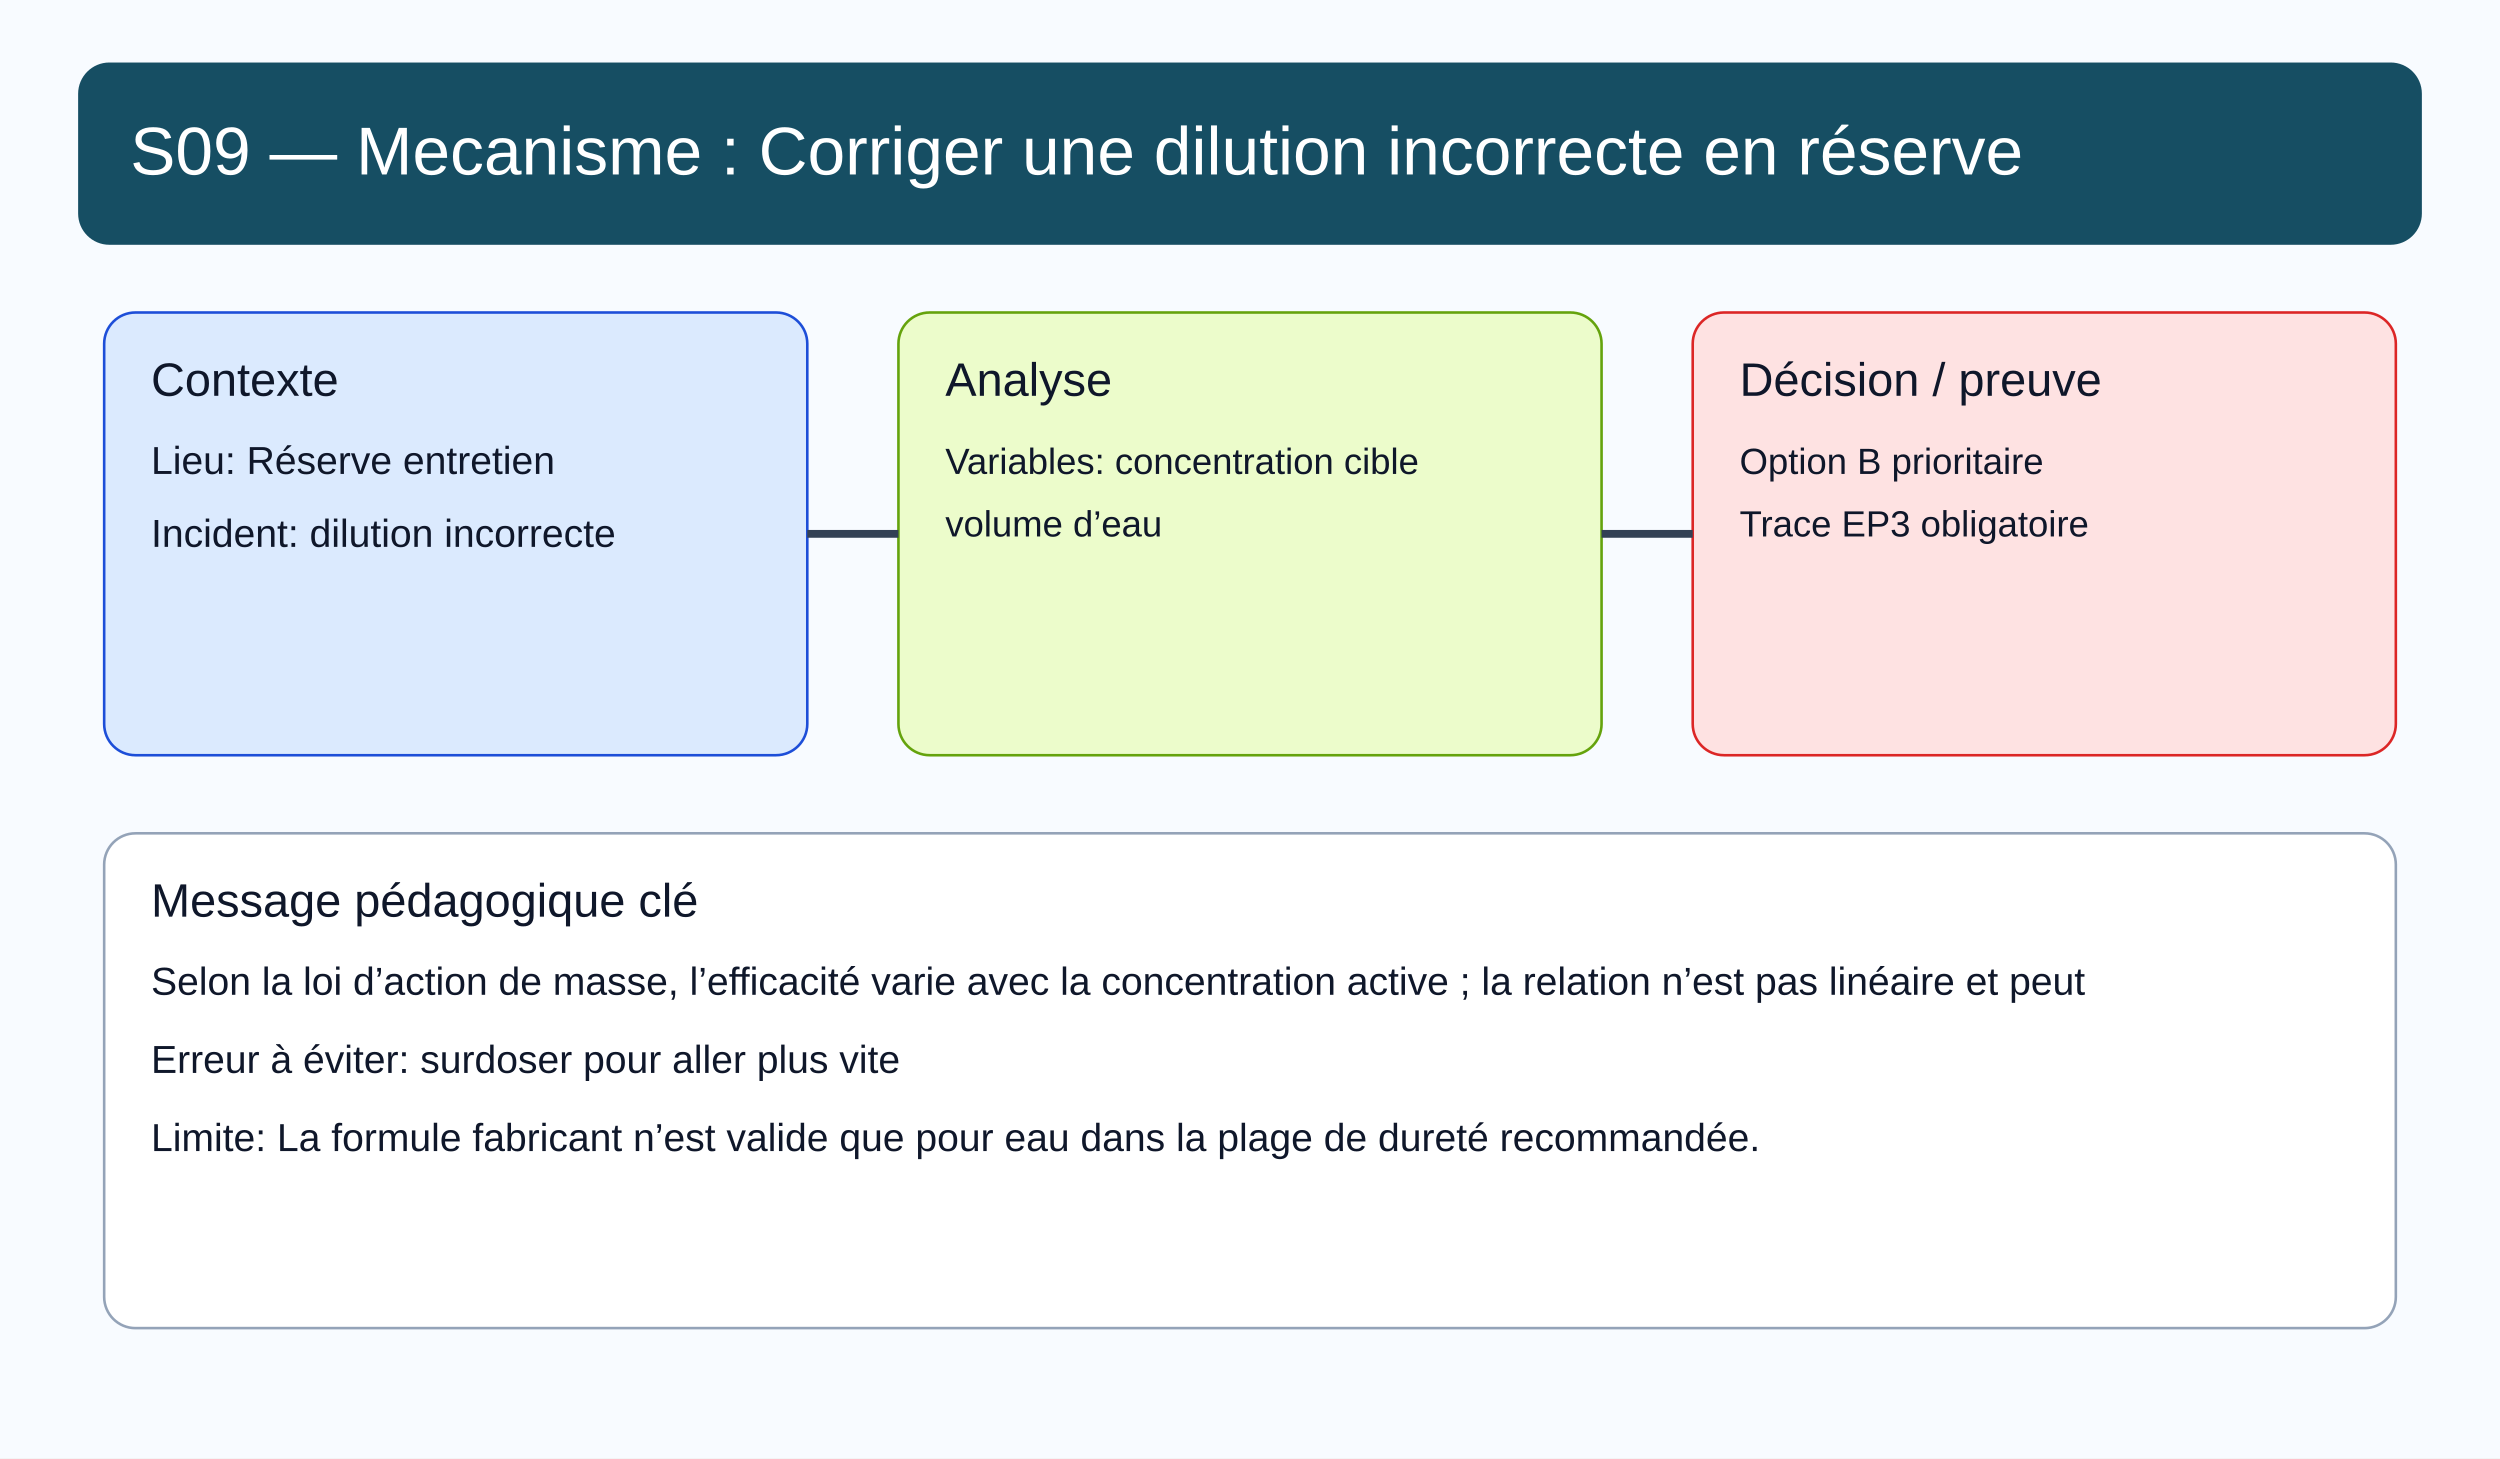
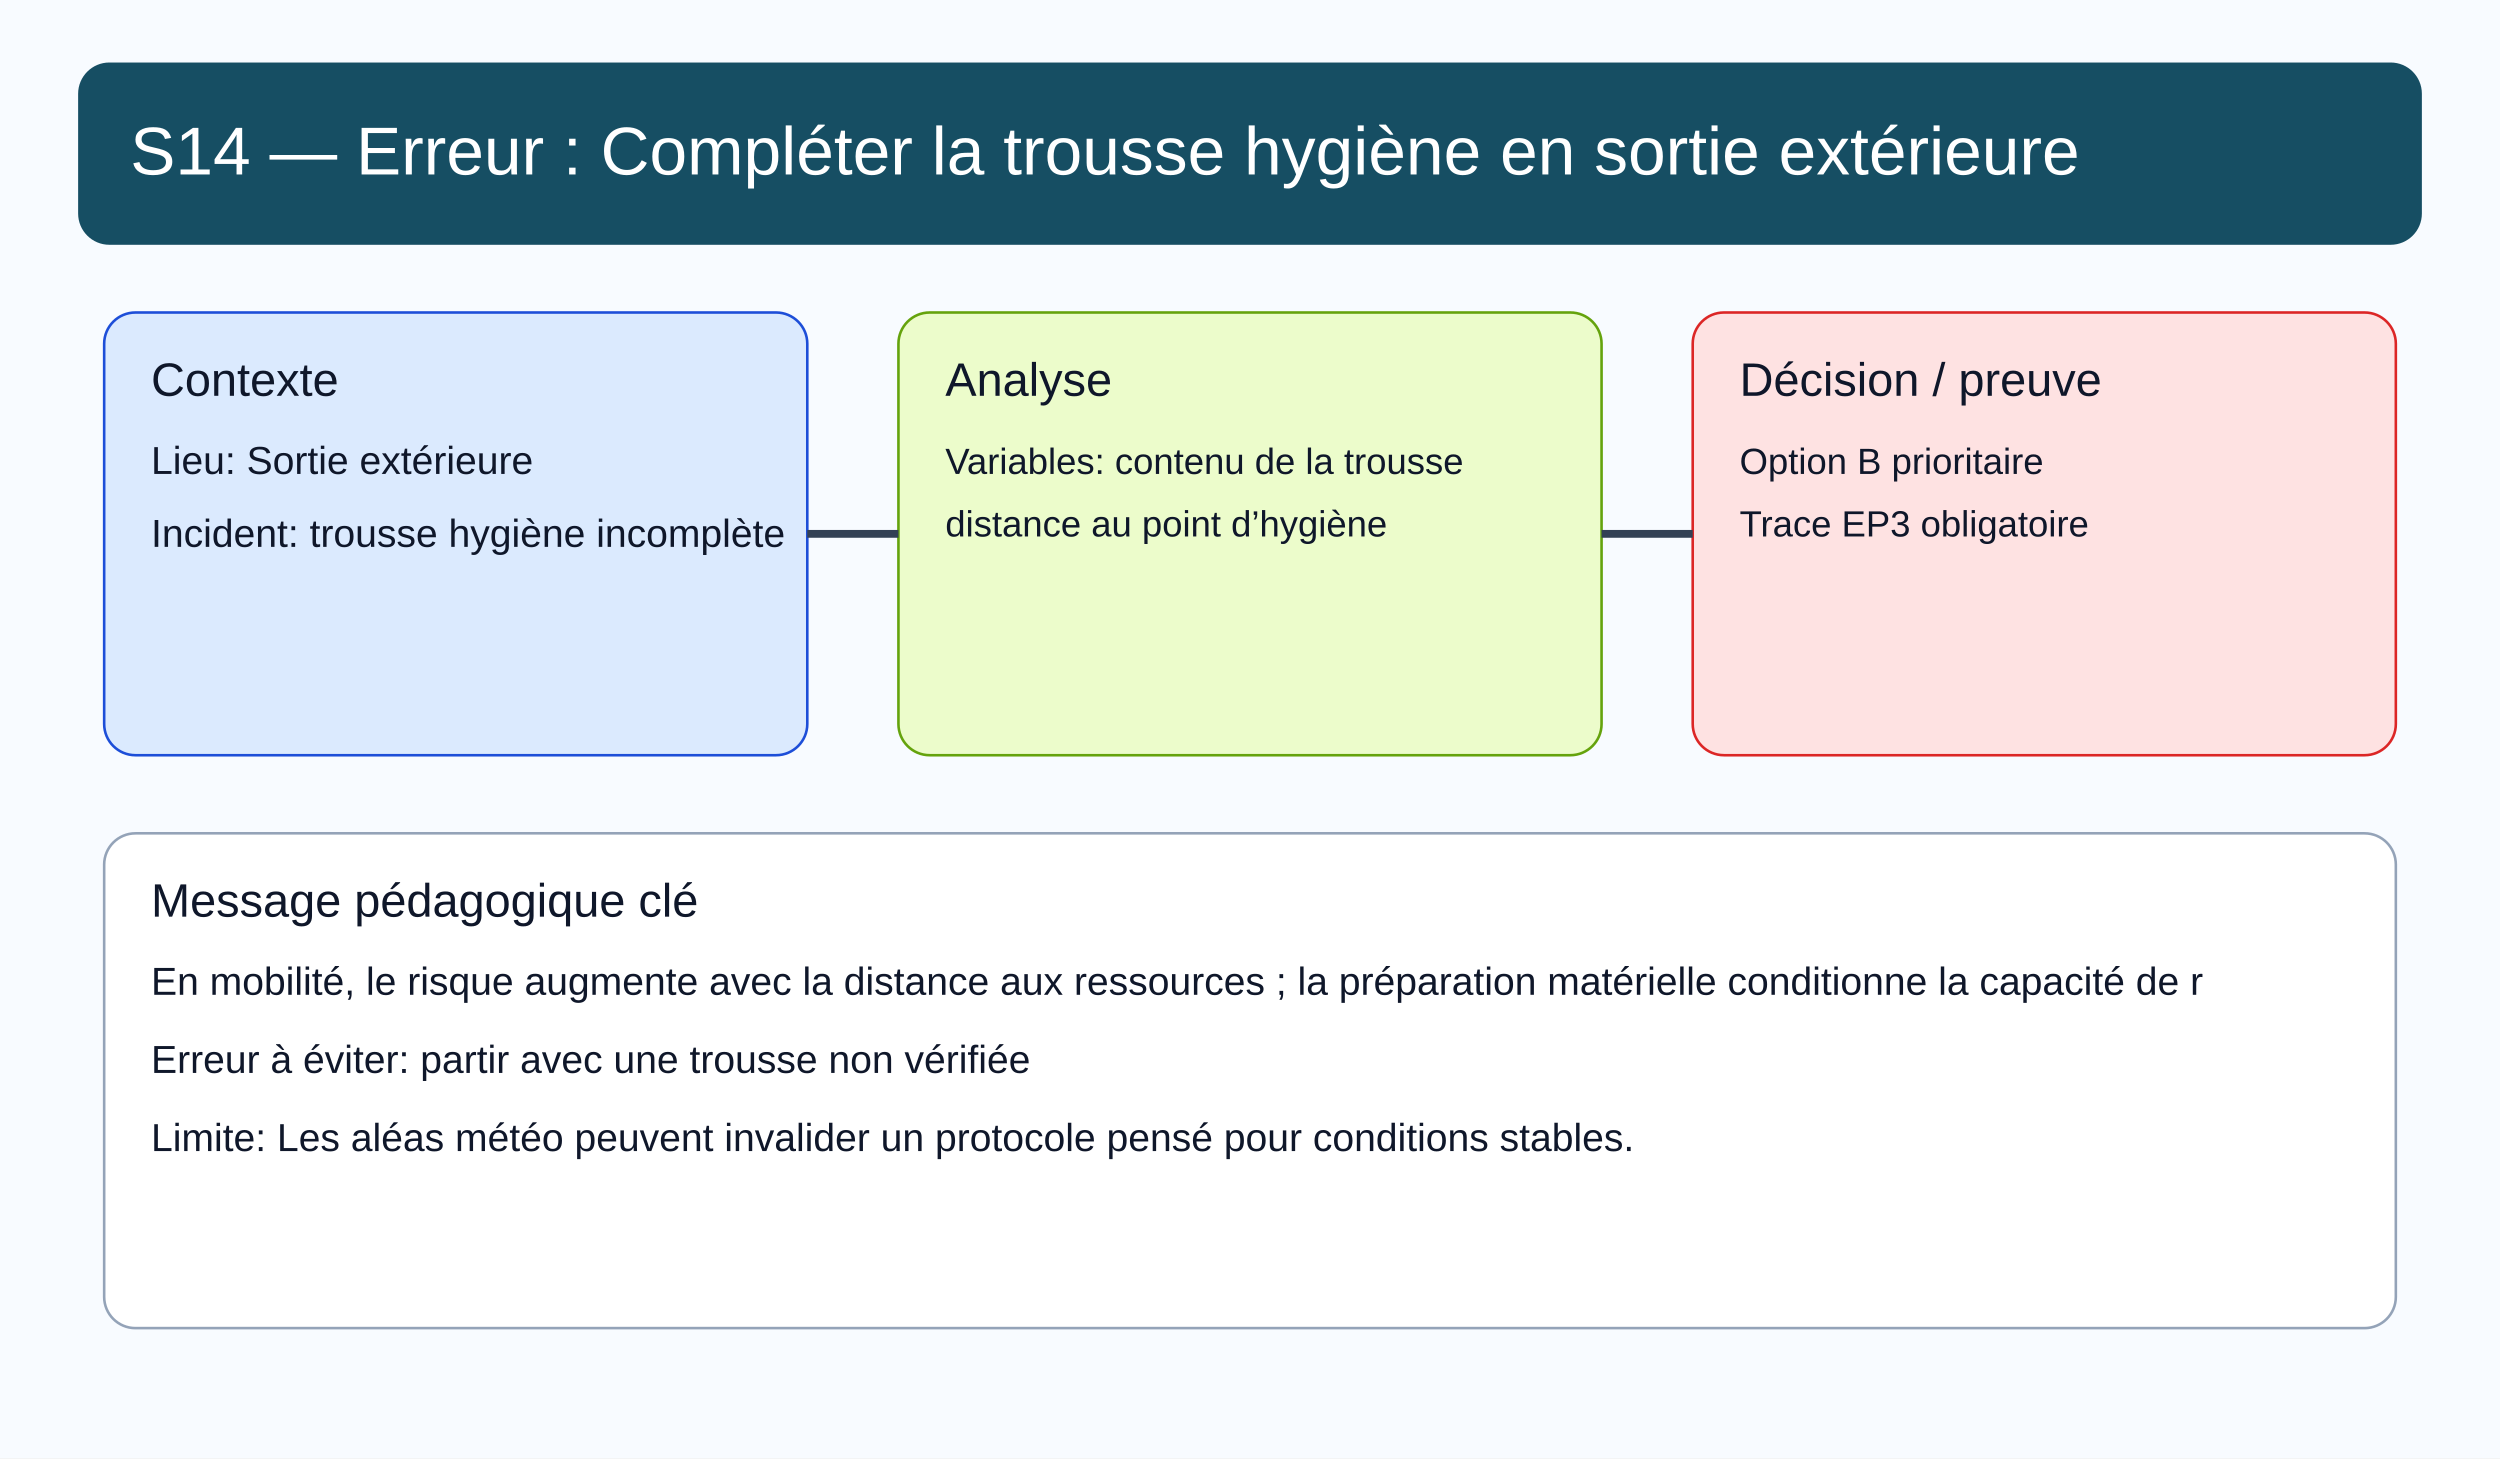
<svg xmlns="http://www.w3.org/2000/svg" width="960" height="560" viewBox="0 0 960 560">
  <rect width="960" height="560" fill="#f8fbff" />
  <rect x="30" y="24" width="900" height="70" rx="12" fill="#164e63" />
-   <text x="50" y="67" font-size="26" fill="#fff" font-family="Arial">S09 — Mecanisme : Corriger une dilution incorrecte en réserve</text>
+   <text x="50" y="67" font-size="26" fill="#fff" font-family="Arial">S14 — Erreur : Compléter la trousse hygiène en sortie extérieure</text>
  <rect x="40" y="120" width="270" height="170" rx="12" fill="#dbeafe" stroke="#1d4ed8" />
  <text x="58" y="152" font-size="18" fill="#0f172a" font-family="Arial">Contexte</text>
-   <text x="58" y="182" font-size="15" fill="#0f172a" font-family="Arial">Lieu: Réserve entretien</text>
-   <text x="58" y="210" font-size="15" fill="#0f172a" font-family="Arial">Incident: dilution incorrecte</text>
+   <text x="58" y="182" font-size="15" fill="#0f172a" font-family="Arial">Lieu: Sortie extérieure</text>
+   <text x="58" y="210" font-size="15" fill="#0f172a" font-family="Arial">Incident: trousse hygiène incomplète</text>
  <rect x="345" y="120" width="270" height="170" rx="12" fill="#ecfccb" stroke="#65a30d" />
  <text x="363" y="152" font-size="18" fill="#0f172a" font-family="Arial">Analyse</text>
-   <text x="363" y="182" font-size="14" fill="#0f172a" font-family="Arial">Variables: concentration cible</text>
-   <text x="363" y="206" font-size="14" fill="#0f172a" font-family="Arial">volume d’eau</text>
+   <text x="363" y="182" font-size="14" fill="#0f172a" font-family="Arial">Variables: contenu de la trousse</text>
+   <text x="363" y="206" font-size="14" fill="#0f172a" font-family="Arial">distance au point d’hygiène</text>
  <rect x="650" y="120" width="270" height="170" rx="12" fill="#fee2e2" stroke="#dc2626" />
  <text x="668" y="152" font-size="18" fill="#0f172a" font-family="Arial">Décision / preuve</text>
  <text x="668" y="182" font-size="14" fill="#0f172a" font-family="Arial">Option B prioritaire</text>
  <text x="668" y="206" font-size="14" fill="#0f172a" font-family="Arial">Trace EP3 obligatoire</text>
  <line x1="310" y1="205" x2="345" y2="205" stroke="#334155" stroke-width="3" />
  <line x1="615" y1="205" x2="650" y2="205" stroke="#334155" stroke-width="3" />
  <rect x="40" y="320" width="880" height="190" rx="12" fill="#ffffff" stroke="#94a3b8" />
  <text x="58" y="352" font-size="18" fill="#0f172a" font-family="Arial">Message pédagogique clé</text>
-   <text x="58" y="382" font-size="15" fill="#0f172a" font-family="Arial">Selon la loi d’action de masse, l’efficacité varie avec la concentration active ; la relation n’est pas linéaire et peut</text>
-   <text x="58" y="412" font-size="15" fill="#0f172a" font-family="Arial">Erreur à éviter: surdoser pour aller plus vite</text>
-   <text x="58" y="442" font-size="15" fill="#0f172a" font-family="Arial">Limite: La formule fabricant n’est valide que pour eau dans la plage de dureté recommandée.</text>
+   <text x="58" y="382" font-size="15" fill="#0f172a" font-family="Arial">En mobilité, le risque augmente avec la distance aux ressources ; la préparation matérielle conditionne la capacité de r</text>
+   <text x="58" y="412" font-size="15" fill="#0f172a" font-family="Arial">Erreur à éviter: partir avec une trousse non vérifiée</text>
+   <text x="58" y="442" font-size="15" fill="#0f172a" font-family="Arial">Limite: Les aléas météo peuvent invalider un protocole pensé pour conditions stables.</text>
</svg>
